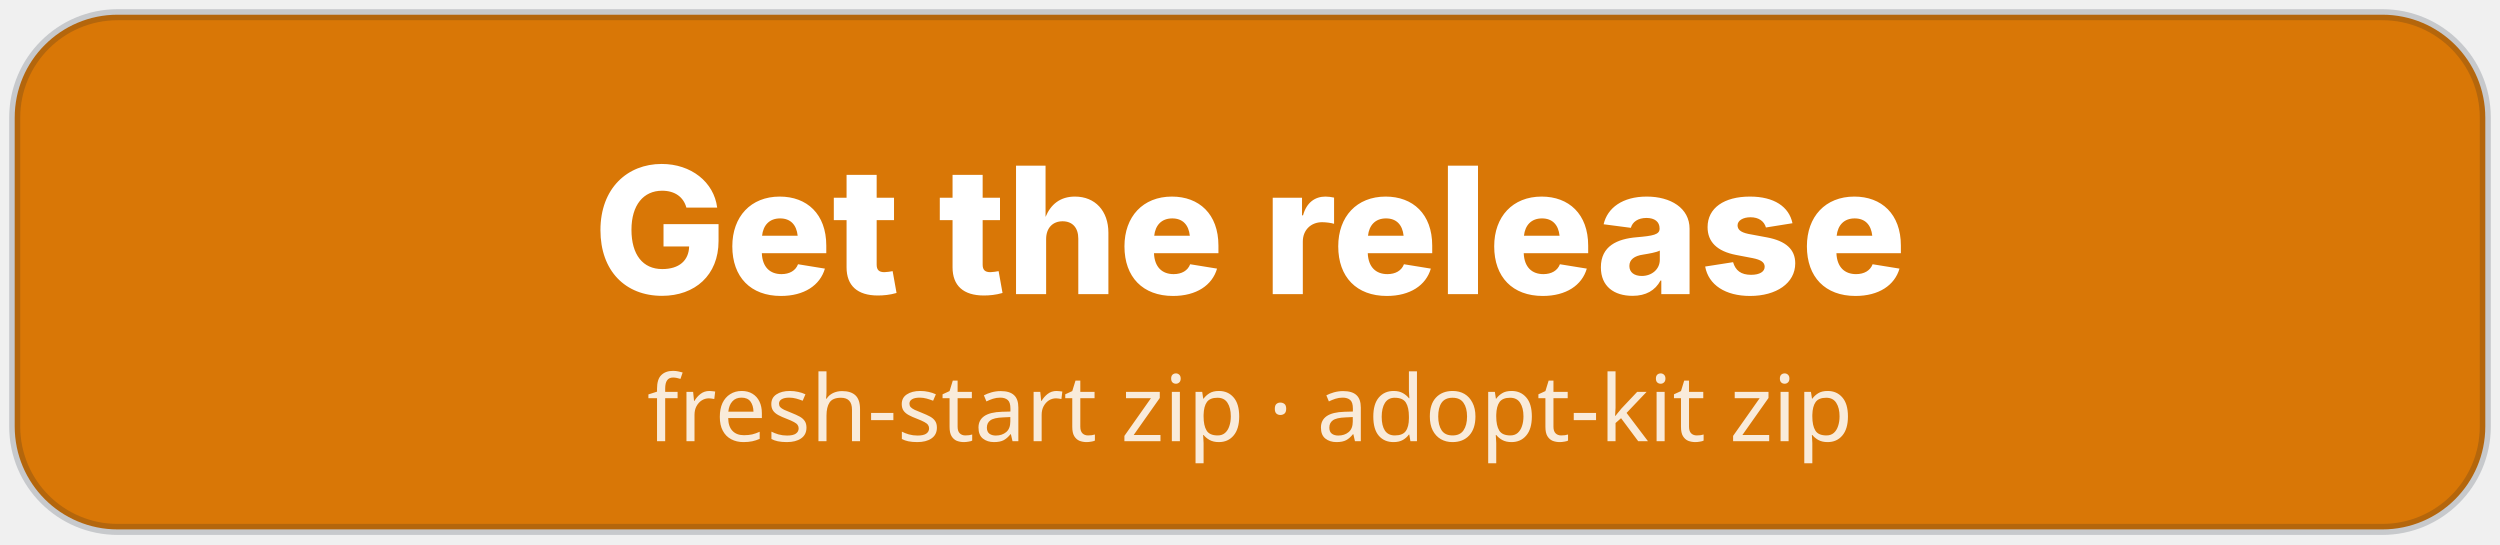
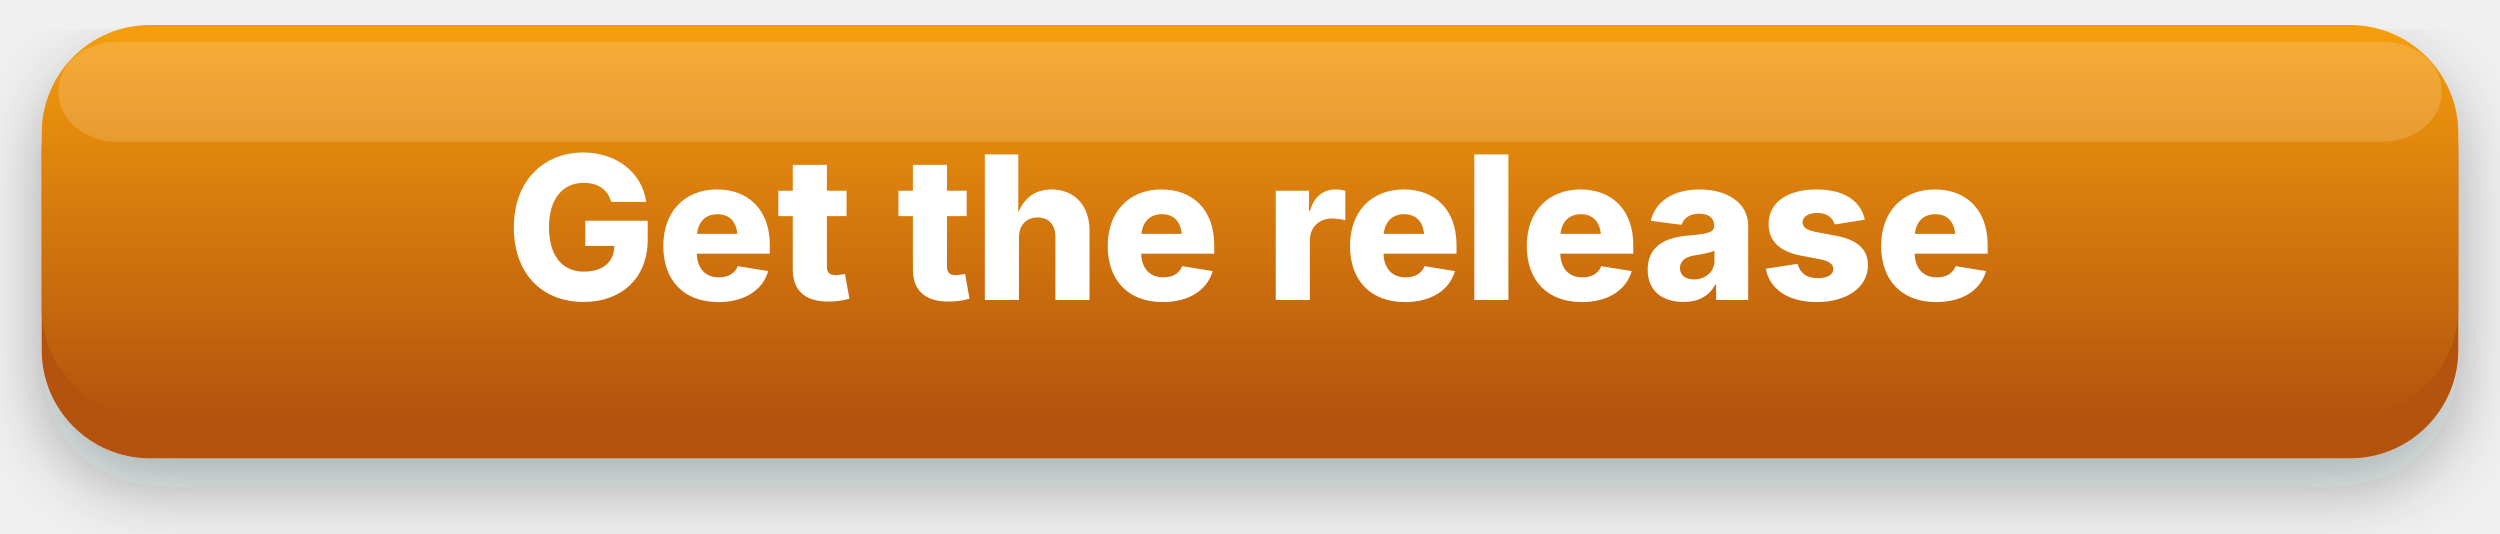
- <svg xmlns="http://www.w3.org/2000/svg" viewBox="0 0 340 74" role="img" aria-label="Get the release">
-   <rect x="2" y="2" width="336" height="70" rx="14" fill="#D97706" />
-   <rect x="2" y="2" width="336" height="70" rx="14" fill="none" stroke="rgba(15,23,42,.18)" stroke-width="1.5" />
-   <text x="170" y="40" text-anchor="middle" font-family="system-ui, -apple-system, 'Segoe UI', sans-serif" font-size="24" font-weight="800" fill="#ffffff">Get the release</text>
-   <text x="170" y="60" text-anchor="middle" font-family="system-ui, sans-serif" font-size="12.5" fill="rgba(255,255,255,.85)">fresh-start zip · adopt-kit zip</text>
+ <svg xmlns="http://www.w3.org/2000/svg" viewBox="0 0 300 64" role="img" aria-label="Get the release">
+   <defs>
+     <linearGradient id="g" x1="0" y1="0" x2="0" y2="1">
+       <stop offset="0" stop-color="#F59E0B" />
+       <stop offset="1" stop-color="#B45309" />
+     </linearGradient>
+     <filter id="s" x="-20%" y="-25%" width="140%" height="170%">
+       <feDropShadow dx="0" dy="3.5" stdDeviation="4" flood-color="#0F172A" flood-opacity="0.30" />
+     </filter>
+   </defs>
+   <g filter="url(#s)">
+     <rect x="5" y="5" width="290" height="50" rx="13" fill="#B45309" />
+     <rect x="5" y="3" width="290" height="47" rx="13" fill="url(#g)" />
+     <rect x="7" y="5" width="286" height="12" rx="7" fill="#ffffff" opacity="0.17" />
+   </g>
+   <text x="150" y="36" text-anchor="middle" font-family="system-ui, -apple-system, 'Segoe UI', sans-serif" font-size="24" font-weight="800" fill="#ffffff">Get the release</text>
</svg>
